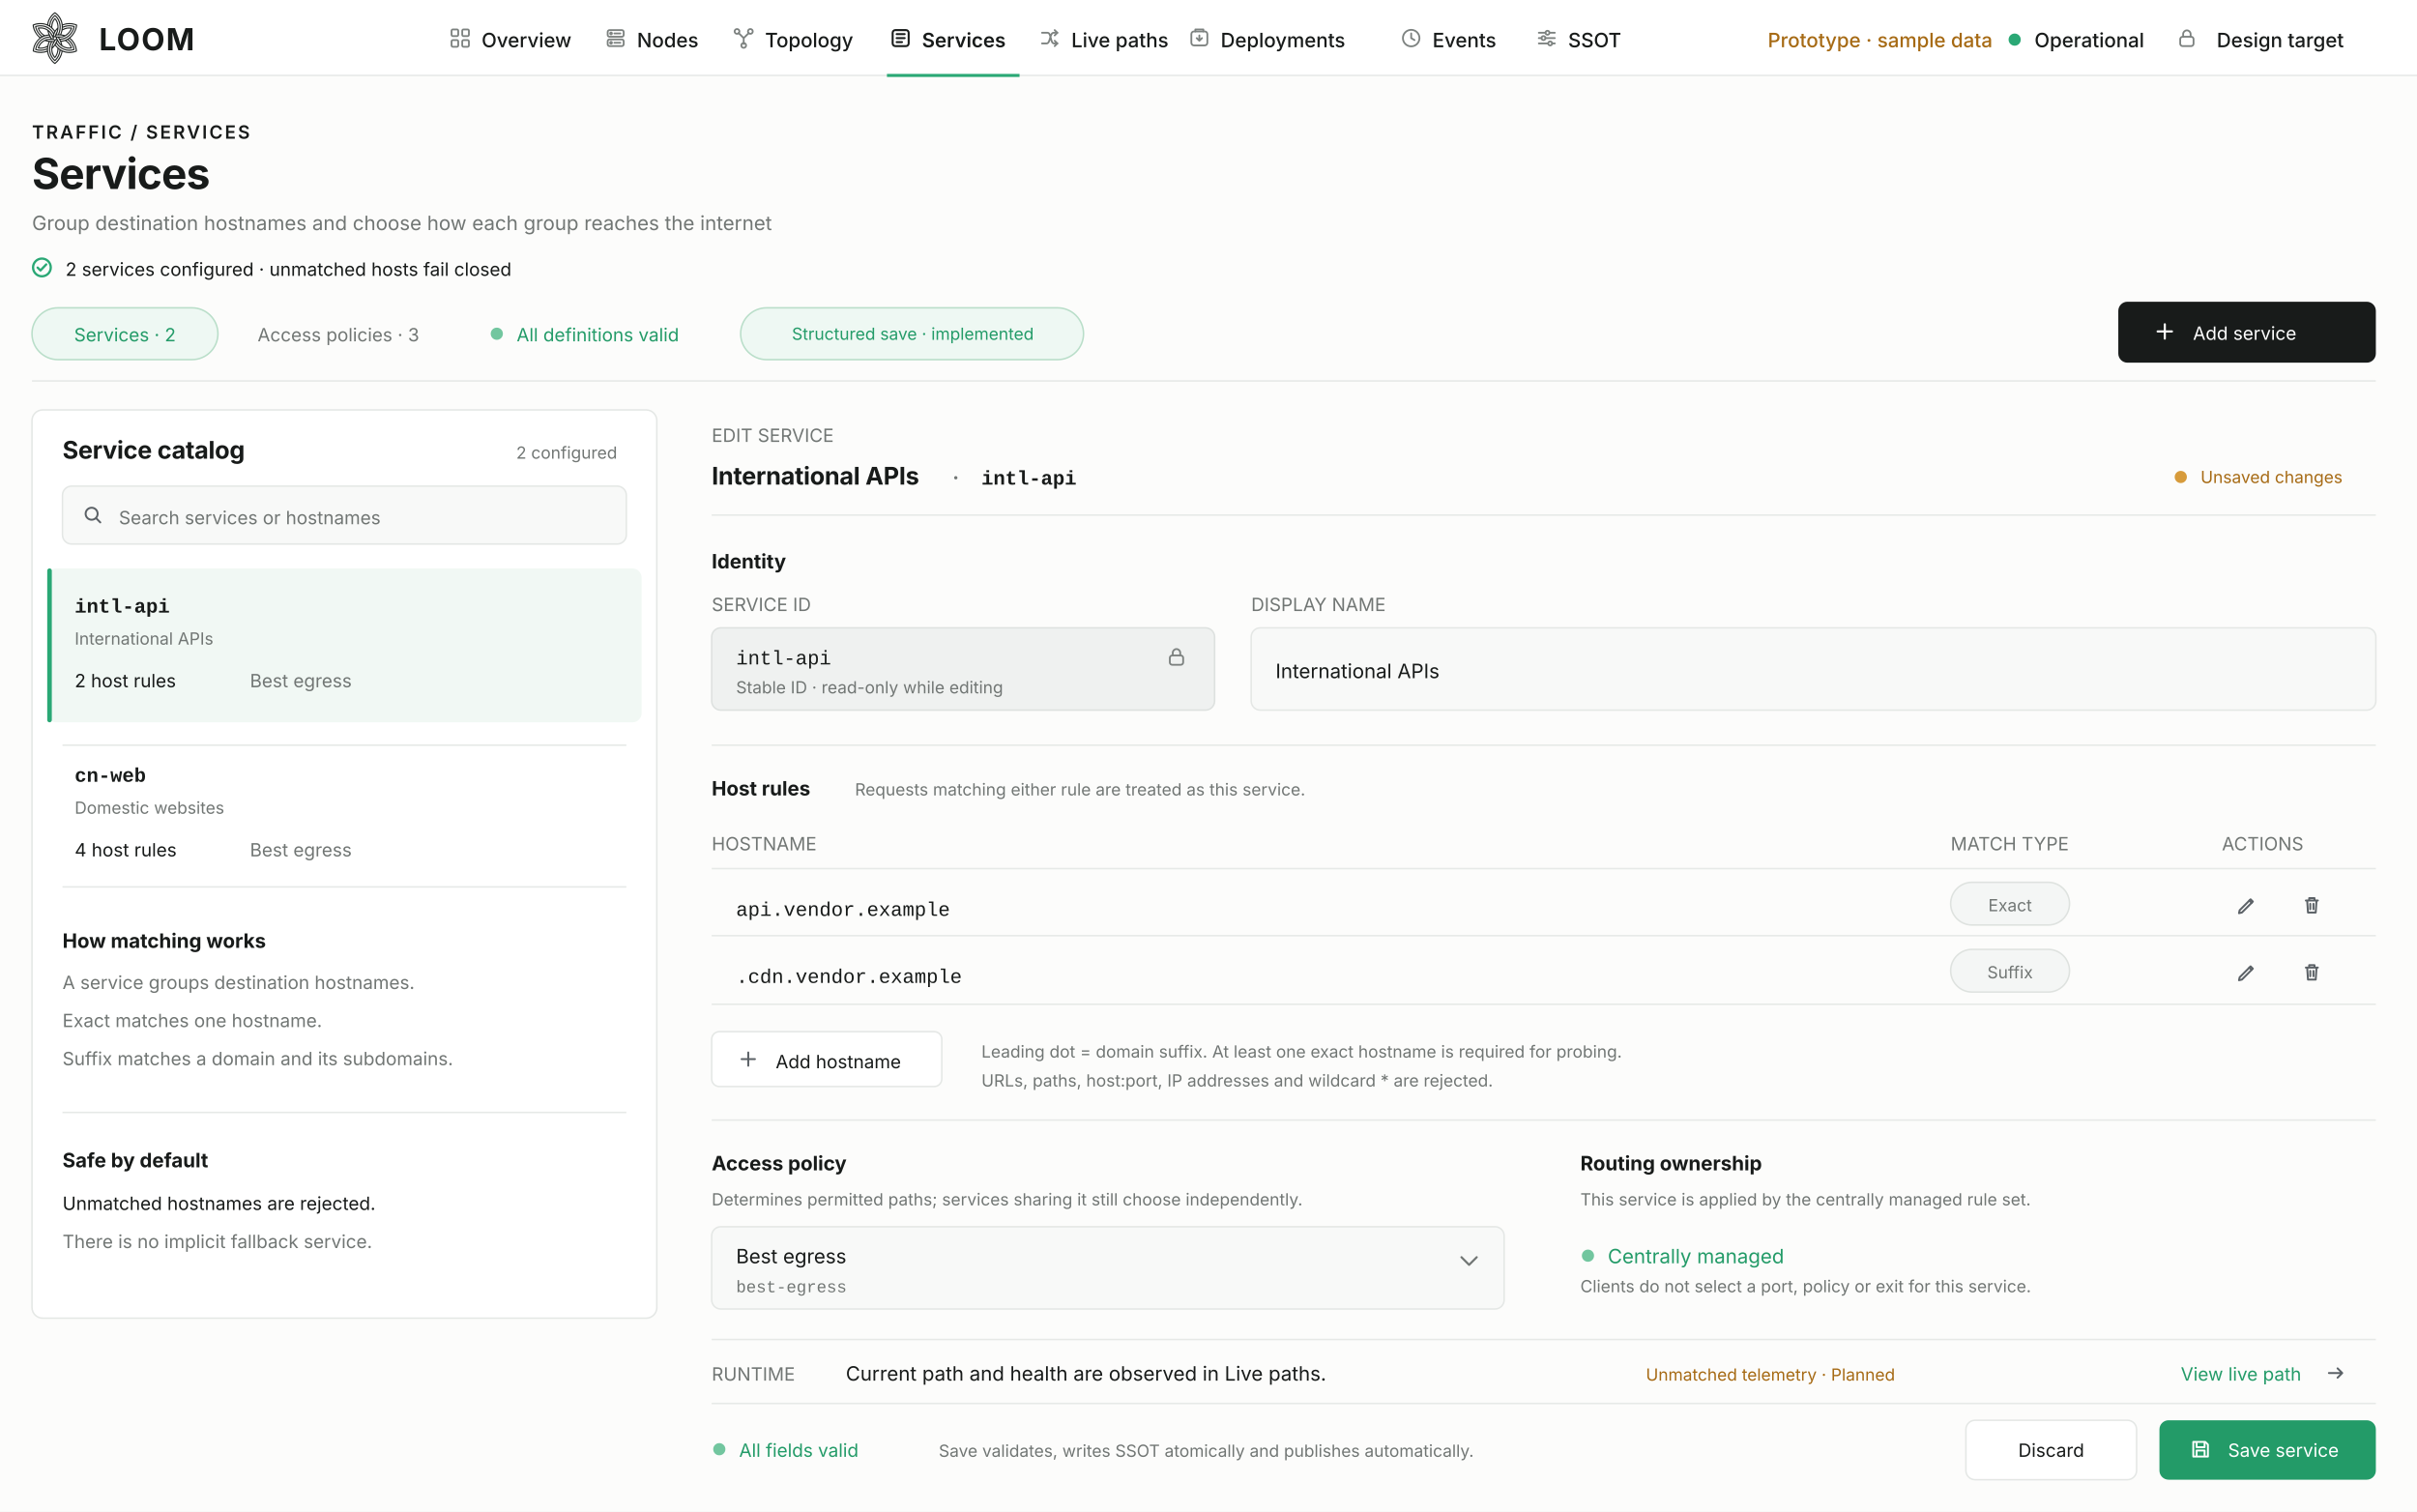
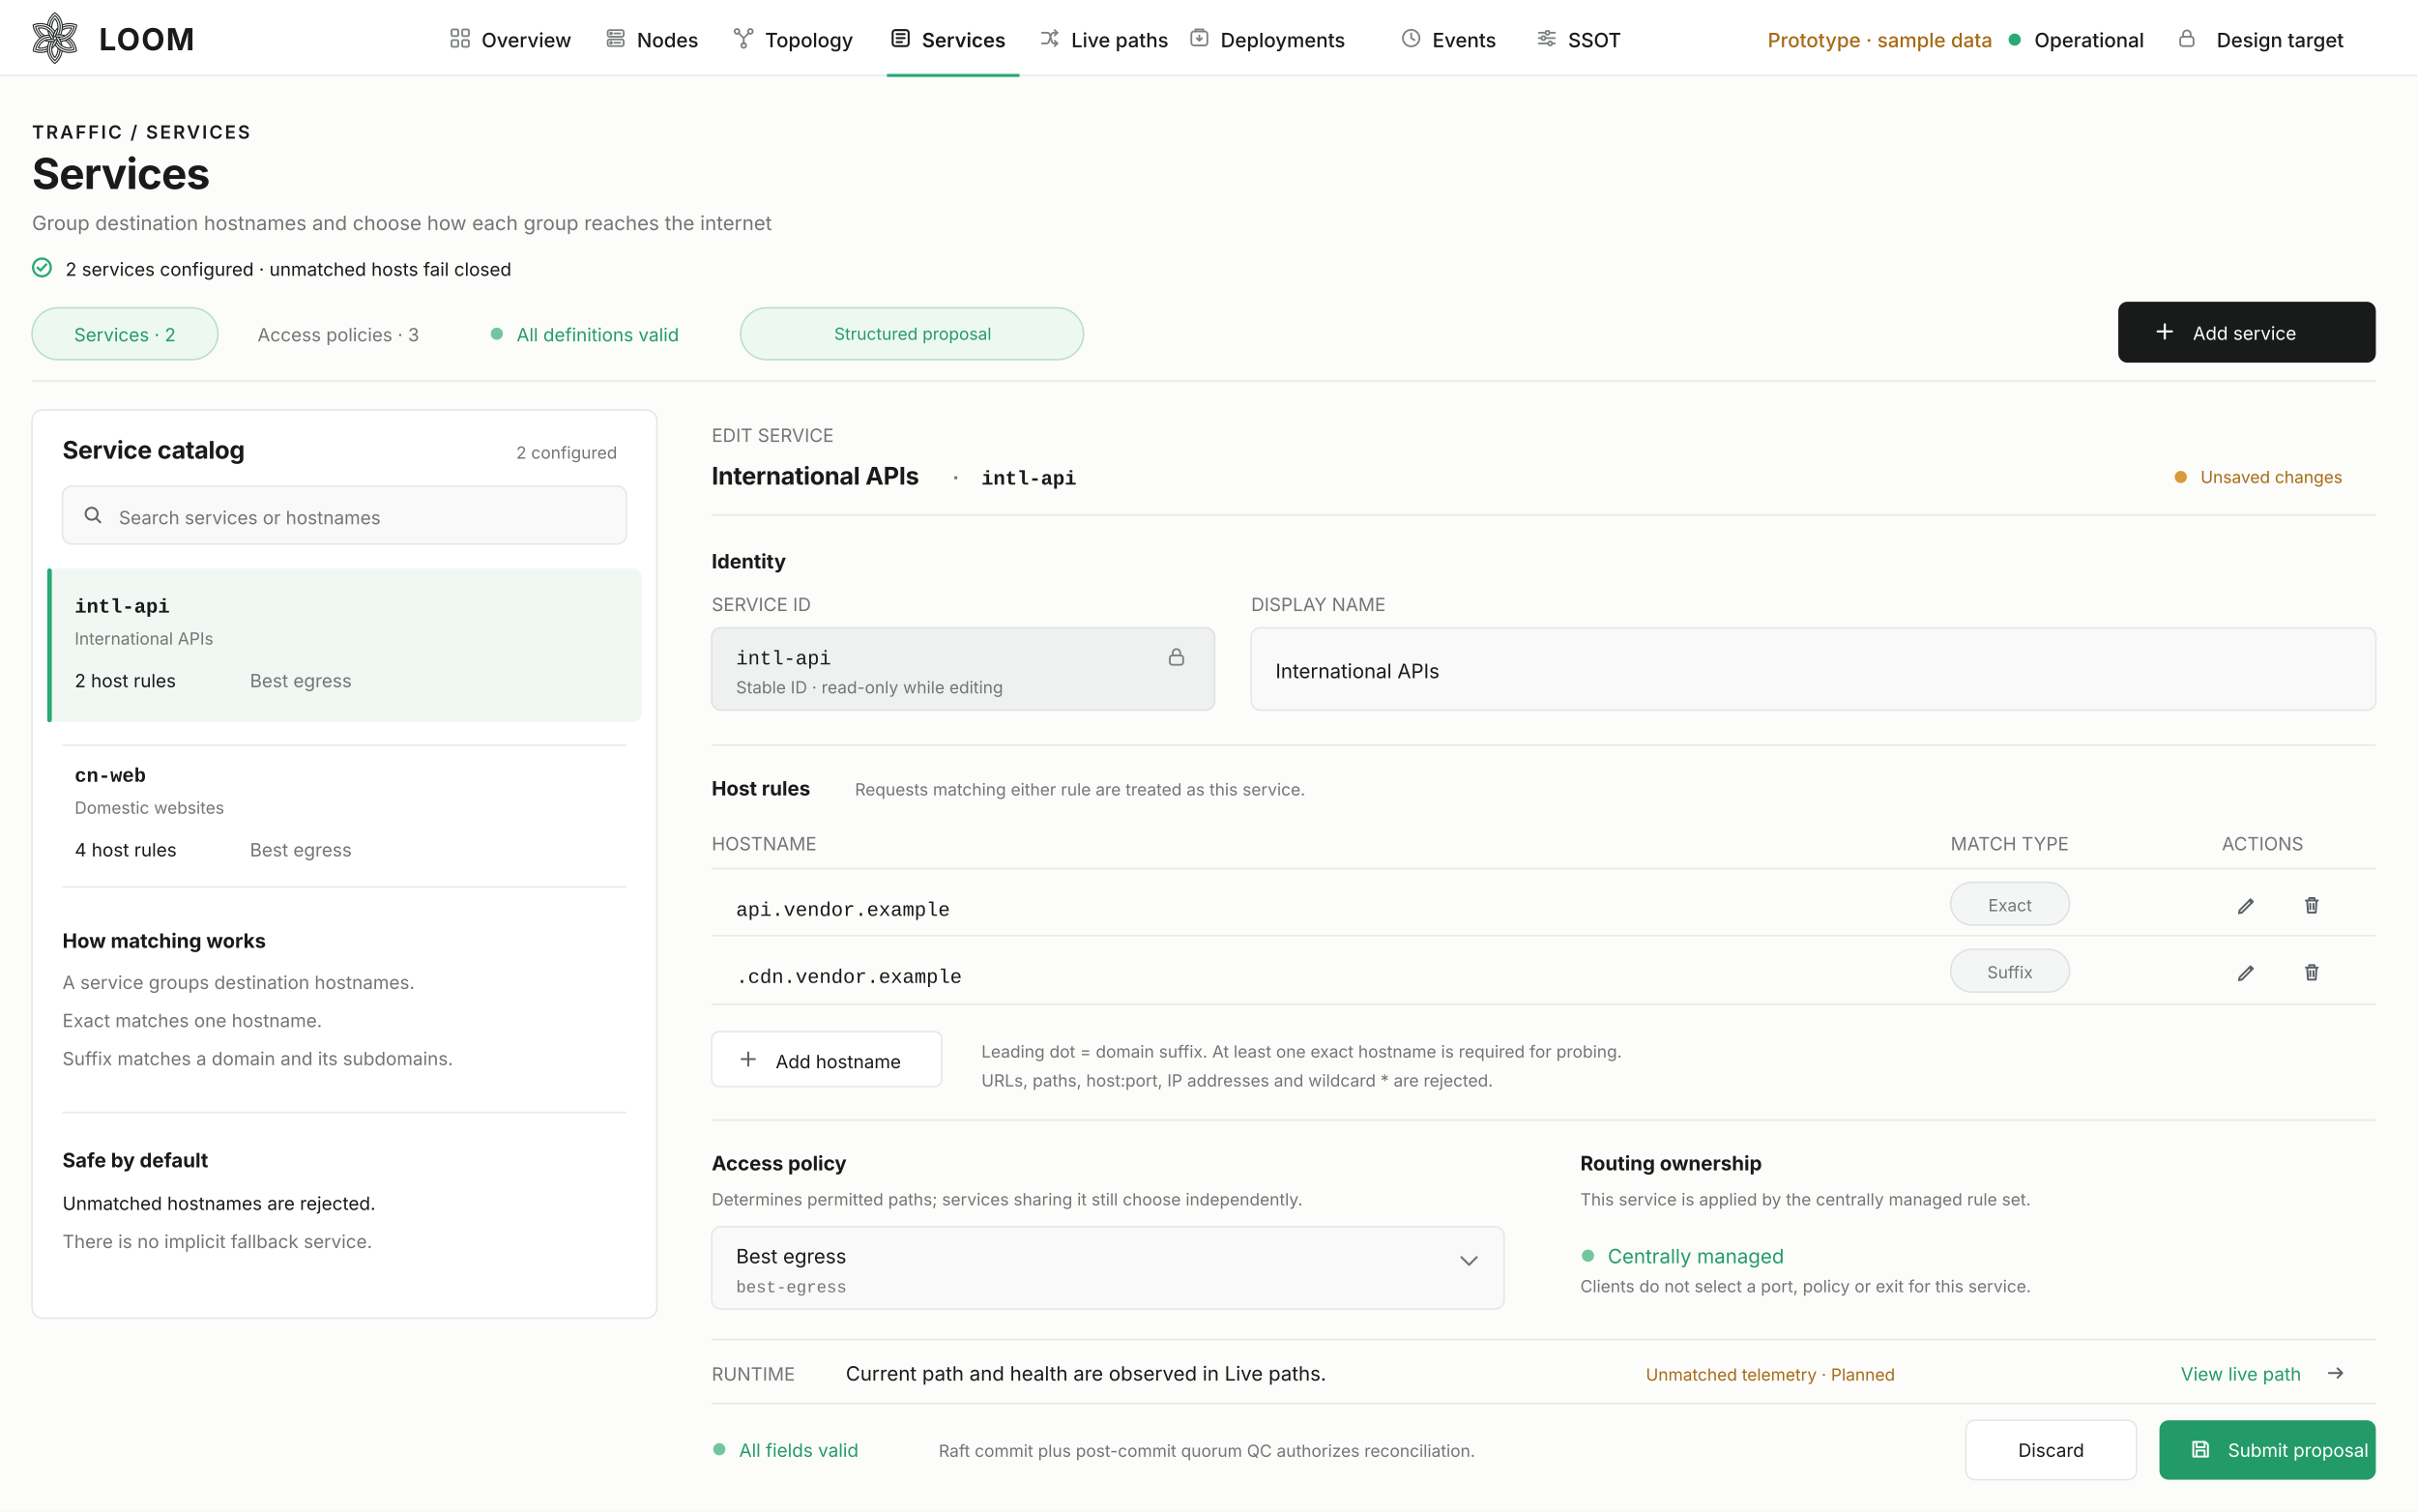
<svg xmlns="http://www.w3.org/2000/svg" width="1586" height="992" viewBox="0 0 1586 992" role="img" aria-labelledby="title description">
  <defs>
    <marker id="arrow-selected" markerWidth="7" markerHeight="7" refX="6" refY="3.5" orient="auto" markerUnits="strokeWidth">
      <path d="M0 0L7 3.5L0 7Z" fill="#2AA875" />
    </marker>
    <symbol id="icon-overview" viewBox="0 0 16 16">
      <rect x="1.5" y="1.5" width="5" height="5" rx="1" />
      <rect x="9.5" y="1.5" width="5" height="5" rx="1" />
      <rect x="1.5" y="9.5" width="5" height="5" rx="1" />
      <rect x="9.5" y="9.5" width="5" height="5" rx="1" />
    </symbol>
    <symbol id="icon-nodes" viewBox="0 0 16 16">
      <rect x="2" y="2" width="12" height="5" rx="1.4" />
      <rect x="2" y="9" width="12" height="5" rx="1.4" />
      <circle cx="4.5" cy="4.5" r=".7" />
      <circle cx="4.5" cy="11.5" r=".7" />
      <path d="M7 4.5h4.5M7 11.5h4.5" />
    </symbol>
    <symbol id="icon-topology" viewBox="0 0 16 16">
      <path d="M4.2 4.2L8 8m3.8-3.8L8 8m0 0v4.4" />
      <circle cx="3" cy="3" r="1.8" />
      <circle cx="13" cy="3" r="1.8" />
      <circle cx="8" cy="13.5" r="1.8" />
    </symbol>
    <symbol id="icon-services" viewBox="0 0 16 16">
      <rect x="2" y="2" width="12" height="12" rx="2" />
      <path d="M5 5h6M5 8h6M5 11h4" />
    </symbol>
    <symbol id="icon-traffic" viewBox="0 0 16 16">
      <path d="M2 4h4.2C9 4 8.2 12 11 12h2.5M2 12h3.5C8.4 12 7.7 4 10.7 4h2.8" />
      <path d="M11.5 2l2 2-2 2m0 4l2 2-2 2" />
    </symbol>
    <symbol id="icon-deployments" viewBox="0 0 16 16">
      <rect x="2" y="3" width="12" height="10.5" rx="2" />
      <path d="M5 3V1.5h6V3M8 6v4m-2-2 2 2 2-2" />
    </symbol>
    <symbol id="icon-events" viewBox="0 0 16 16">
      <circle cx="8" cy="8" r="6.2" />
      <path d="M8 4.5V8l2.5 1.5" />
    </symbol>
    <symbol id="icon-settings" viewBox="0 0 16 16">
      <path d="M2 4h5m3 0h4M2 8h2m3 0h7M2 12h7m3 0h2" />
      <circle cx="8.5" cy="4" r="1.5" />
      <circle cx="5.5" cy="8" r="1.5" />
      <circle cx="10.5" cy="12" r="1.5" />
    </symbol>
    <symbol id="icon-status-ok" viewBox="0 0 16 16">
      <circle cx="8" cy="8" r="6.2" />
      <path d="M5 8.1l2 2 4-4.2" />
    </symbol>
    <symbol id="icon-lock" viewBox="0 0 16 16">
      <rect x="3" y="7" width="10" height="7" rx="1.8" />
      <path d="M5.2 7V5a2.8 2.8 0 0 1 5.6 0v2" />
    </symbol>
    <symbol id="icon-refresh" viewBox="0 0 16 16">
      <path d="M13.6 5.8A6 6 0 1 0 14 9" />
      <path d="M10.8 2.7h3v3" />
    </symbol>
    <symbol id="icon-filter" viewBox="0 0 16 16">
      <path d="M2 3h12L9.5 8v4.2L6.5 14V8Z" />
    </symbol>
    <symbol id="icon-download" viewBox="0 0 16 16">
      <path d="M8 2v8m-3-3 3 3 3-3M2.5 13.5h11" />
    </symbol>
    <symbol id="icon-check" viewBox="0 0 16 16">
      <circle cx="8" cy="8" r="6" />
      <path d="M5 8l2 2 4-4" />
    </symbol>
    <symbol id="icon-save" viewBox="0 0 16 16">
      <path d="M2.5 2.5h9l2 2v9h-11Z" />
      <path d="M5 2.5v4h6v-4M5 13v-4h6v4" />
    </symbol>
    <symbol id="icon-plus" viewBox="0 0 16 16">
      <path d="M8 3v10M3 8h10" />
    </symbol>
    <symbol id="icon-search" viewBox="0 0 16 16">
      <circle cx="7" cy="7" r="4.5" />
      <path d="m10.5 10.5 3 3" />
    </symbol>
    <symbol id="icon-arrow-right" viewBox="0 0 16 16">
      <path d="M2.5 8h10M9 4.5 12.5 8 9 11.5" />
    </symbol>
    <symbol id="icon-edit" viewBox="0 0 16 16">
      <path d="M3 11.8 2.5 14l2.2-.5 8.2-8.2-1.7-1.7Z" />
      <path d="m10.3 4.5 1.7 1.7" />
    </symbol>
    <symbol id="icon-trash" viewBox="0 0 16 16">
      <path d="M3.5 4.5h9M6 4.5V2.7h4v1.8m1.5 0-.6 9h-5.8l-.6-9M6.8 7v4m2.4-4v4" />
    </symbol>
    <symbol id="icon-key" viewBox="0 0 16 16">
      <circle cx="5" cy="8" r="3" />
      <path d="M8 8h6m-2 0v2m-2-2v2" />
    </symbol>
    <symbol id="icon-copy" viewBox="0 0 16 16">
      <rect x="5" y="5" width="8" height="8" rx="1.5" />
      <path d="M3 10.5H2.5V3.5a1 1 0 0 1 1-1h7V3" />
    </symbol>
    <style>

      .ui { font-family: Inter, "Atkinson Hyperlegible Next", ui-sans-serif, system-ui, -apple-system, "Segoe UI", sans-serif; fill: #181B1A; }
      .mono { font-family: "Intel One Mono", "SFMono-Regular", Consolas, "Liberation Mono", monospace; }
      .muted { fill: #717674; }
      .faint { fill: #9BA09E; }
      .green { fill: #239B68; }
      .amber { fill: #A66A14; }
      .red { fill: #B84C4C; }
      .blue { fill: #477D9C; }
      .heading { font-size: 28px; font-weight: 700; letter-spacing: -0.45px; }
      .eyebrow { font-size: 12px; font-weight: 600; letter-spacing: 1.35px; }
      .section { font-size: 16px; font-weight: 650; letter-spacing: -0.15px; }
      .subsection { font-size: 13px; font-weight: 650; }
      .label { font-size: 13px; font-weight: 500; }
      .body { font-size: 13px; font-weight: 400; }
      .small { font-size: 12px; font-weight: 400; }
      .tiny { font-size: 11px; font-weight: 400; }
      .metric { font-size: 17px; font-weight: 650; }
      .wordmark { font-size: 20px; font-weight: 700; letter-spacing: 0.8px; }
      .nav { font-size: 13px; font-weight: 450; }
      .nav-icon { fill: none; stroke: #7D8280; stroke-width: 1.35; stroke-linecap: round; stroke-linejoin: round; }
      .nav-icon-active { fill: none; stroke: #181B1A; stroke-width: 1.5; stroke-linecap: round; stroke-linejoin: round; }
      .status-icon { fill: none; stroke: #2AA875; stroke-width: 1.6; stroke-linecap: round; stroke-linejoin: round; }
      .action-icon { fill: none; stroke: #5B6166; stroke-width: 1.45; stroke-linecap: round; stroke-linejoin: round; }
      .panel { fill: #FFFFFF; stroke: #E4E7E5; stroke-width: 1; }
      .panel-soft { fill: #F8F9F8; stroke: #E4E7E5; stroke-width: 1; }
      .rule { stroke: #E6E9E7; stroke-width: 1; }
      .rule-dark { stroke: #CBD0CD; stroke-width: 1; }
      .status-dot { fill: #2AA875; }
      .quiet-dot { fill: #72C69F; }
      .warn-dot { fill: #D79B3B; }
      .bad-dot { fill: #C65A5A; }
      .neutral-dot { fill: #A5AAA8; }
      .wg { fill: none; stroke: #A5AAA8; stroke-width: 1.25; stroke-linecap: round; }
      .candidate { fill: none; stroke: #B9BEBC; stroke-width: 1.35; stroke-dasharray: 5 6; stroke-linecap: round; }
      .selected { fill: none; stroke: #2AA875; stroke-width: 2; stroke-linecap: round; stroke-linejoin: round; marker-end: url(#arrow-selected); }
      .chip { fill: #F4F6F5; stroke: #DEE2DF; stroke-width: 1; }
      .chip-green { fill: #EEF8F3; stroke: #B9DEC9; stroke-width: 1; }
      .chip-amber { fill: #FFF8EB; stroke: #E7D3AB; stroke-width: 1; }
      .button { fill: #181B1A; }
      .button-green { fill: #239B68; }
      .button-disabled { fill: #EFF1F0; stroke: #DDE1DF; stroke-width: 1; }
      .code-bg { fill: #F7F8F7; stroke: #E4E7E5; stroke-width: 1; }
      .timeline { fill: none; stroke: #CBD0CD; stroke-width: 1.3; }
      .timeline-ok { fill: none; stroke: #2AA875; stroke-width: 1.7; }
      .stage-line { stroke: #2AA875; stroke-width: 1.5; }
      .route-dot { fill: #239B68; }
      .node-name { font-size: 14px; font-weight: 650; }

    </style>
  </defs>
  <rect width="1586" height="992" fill="#FCFCFB" />
  <rect x="0" y="0" width="1586" height="50" fill="#FFFFFF" />
  <line class="rule" x1="0" y1="49.5" x2="1586" y2="49.5" />
  <svg x="18" y="7" width="36" height="36" viewBox="127 112 1000 1000" preserveAspectRatio="xMidYMid meet" aria-label="Loom">
    <g transform="translate(0,1254) scale(1,-1)">
      <path d="M616 1108 c-67 -49 -118 -133 -129 -209 0 -6 0 -6 -14 -1 -75 27 -166 24 -239 -6 -13 -5 -14 -7 -11 -29 12 -80 53 -155 115 -211 l9 -8 -6 -5 c-61 -53 -100 -121 -114 -200 -5 -31 -5 -38 4 -42 57 -26 138 -34 203 -20 13 2 22 5 39 10 14 5 14 5 15 -2 9 -70 60 -155 121 -204 17 -15 18 -15 34 -2 47 37 87 93 107 151 7 20 16 52 16 60 0 4 1 4 12 0 72 -28 158 -27 236 3 17 6 17 7 15 27 -8 79 -49 159 -111 215 l-9 9 10 9 c61 53 105 139 114 219 2 15 1 16 -28 26 -75 25 -156 25 -227 -2 -4 -1 -8 -2 -8 -2 -1 0 -2 7 -3 15 -15 81 -60 152 -126 198 -12 9 -14 9 -25 1z M639 1084 c105 -82 142 -225 92 -356 -7 -18 -7 -17 -16 -17 -4 0 -8 1 -8 1 -1 1 1 7 4 15 32 78 30 170 -5 243 -16 35 -40 66 -68 88 -9 8 -11 8 -20 0 -47 -39 -82 -103 -93 -169 -1 -7 -2 -12 -2 -13 -1 0 -17 8 -17 9 -1 1 4 27 7 40 13 44 37 89 68 124 15 16 44 43 47 43 0 0 5 -3 11 -8z M638 1031 c77 -72 98 -200 50 -307 -3 -8 -5 -11 -7 -12 -2 -1 -17 -1 -18 0 -1 0 2 6 5 12 44 94 31 213 -31 278 -10 11 -12 10 -29 -12 -26 -36 -44 -83 -47 -128 0 -6 -1 -11 -1 -11 -1 0 -6 4 -16 11 -4 3 2 39 12 67 13 41 41 84 68 108 4 4 3 4 14 -6z M635 973 c24 -33 37 -74 40 -124 l0 -15 -10 -10 c-11 -11 -23 -25 -32 -38 -6 -8 -5 -9 -13 3 -9 13 -19 24 -30 36 l-10 10 0 13 c3 48 18 94 42 128 6 7 6 7 13 -3z M413 893 c79 -13 148 -56 193 -118 12 -17 11 -15 6 -26 -3 -6 -5 -10 -5 -10 0 0 -4 6 -9 13 -66 103 -190 147 -314 114 -20 -6 -21 -6 -14 -34 15 -60 54 -120 102 -158 9 -8 9 -7 0 -12 -9 -6 -8 -6 -18 2 -57 48 -97 120 -110 196 -2 14 -3 13 7 16 22 9 53 16 85 19 13 2 61 0 77 -2z M923 895 c30 -3 83 -16 89 -22 2 -2 -7 -43 -14 -64 -34 -100 -109 -176 -200 -203 -23 -7 -59 -13 -61 -11 -2 2 -8 16 -8 16 0 1 7 2 16 2 74 9 136 45 185 108 27 35 49 81 57 120 4 17 3 19 -13 24 -62 19 -135 15 -193 -9 -9 -4 -9 -5 -9 7 l0 10 9 3 c25 10 56 17 83 19 9 1 50 1 59 0z M400 854 c70 -9 134 -47 176 -104 7 -11 21 -34 21 -36 0 -2 -6 -24 -7 -25 0 -1 -4 5 -8 13 -38 76 -106 124 -190 134 -14 2 -49 1 -62 -1 -16 -3 -18 -5 -12 -21 14 -42 48 -88 87 -117 7 -5 13 -10 13 -10 0 -1 -17 -9 -18 -9 -5 0 -42 35 -56 52 -24 29 -46 72 -54 105 -3 11 -3 10 11 14 30 8 67 10 99 5z M926 854 c13 -1 39 -7 40 -9 2 -2 -8 -34 -17 -55 -43 -93 -125 -152 -220 -158 l-11 0 -6 9 c-3 5 -5 9 -5 9 0 1 8 1 18 1 56 0 107 23 153 69 29 29 59 79 63 104 1 10 -11 13 -53 12 -42 0 -71 -6 -107 -24 -12 -6 -11 -6 -10 5 1 4 1 9 1 10 0 3 1 3 13 8 45 19 93 26 141 19z M391 816 c30 -3 68 -16 91 -32 l6 -3 4 -15 c4 -16 10 -34 16 -47 4 -11 4 -11 -3 -11 -12 -2 -37 -6 -48 -9 -16 -4 -14 -4 -26 4 -38 25 -67 57 -86 96 -7 15 -7 16 0 17 10 1 36 1 46 0z M914 816 c3 -2 2 -5 -4 -18 -19 -39 -53 -75 -89 -97 l-8 -5 -11 3 c-15 4 -33 8 -45 9 -6 1 -11 2 -11 2 -1 0 1 7 4 14 6 17 12 36 15 48 l1 9 9 5 c27 15 55 25 85 30 10 1 51 1 54 0z M669 789 c-4 -19 -7 -27 -14 -39 -10 -18 -20 -39 -29 -64 -1 -4 -2 -5 -10 -9 -9 -5 -9 -5 -5 11 10 40 28 75 51 103 10 12 10 12 7 -2z M529 746 c14 -16 17 -20 25 -37 8 -17 22 -42 30 -54 5 -9 6 -24 1 -26 -7 -2 -13 5 -35 46 -15 28 -35 75 -35 83 0 2 7 -4 14 -12z M721 691 c25 -1 43 -3 61 -8 4 0 2 -2 -8 -5 -19 -6 -28 -7 -48 -6 -12 1 -29 1 -46 1 -36 -1 -37 -1 -33 11 2 7 1 6 24 7 12 0 23 1 26 1 2 0 13 0 24 -1z M525 681 c5 -10 5 -10 -7 -10 -120 -9 -223 -101 -248 -221 -4 -22 -4 -23 11 -28 61 -19 132 -16 192 7 5 2 9 3 10 3 0 0 0 -5 0 -10 l1 -9 -9 -4 c-62 -24 -145 -25 -216 -1 -17 5 -16 4 -14 15 15 104 74 190 160 235 34 17 63 25 108 30 8 1 7 2 12 -7z M638 655 l9 -4 0 -10 c1 -13 2 -12 -10 -19 l-9 -6 -10 6 -9 6 -1 11 0 11 9 5 c12 6 11 6 21 0z M683 651 c0 -1 6 -10 12 -21 18 -30 29 -54 39 -82 6 -19 6 -19 -4 -9 -16 16 -22 25 -30 42 -7 14 -25 48 -30 54 -2 3 -3 15 -1 16 1 2 13 1 14 0z M546 642 c3 -5 5 -9 5 -9 0 -1 -7 -1 -16 -1 -94 0 -185 -66 -216 -155 -7 -22 -6 -23 23 -27 44 -5 89 3 131 21 7 3 13 6 13 6 0 -1 -1 -5 -1 -11 l-1 -11 -11 -5 c-53 -22 -115 -26 -174 -12 -11 3 -10 3 -9 10 8 39 30 82 58 115 44 53 119 88 184 88 l9 0 5 -9z M902 622 c45 -39 79 -92 96 -151 5 -19 10 -43 10 -51 l1 -7 -14 -5 c-89 -30 -180 -22 -253 22 -40 25 -68 49 -93 83 l-7 10 4 7 c7 13 6 12 12 3 73 -104 198 -148 317 -110 12 4 13 4 8 27 -9 42 -31 88 -59 123 -8 10 -33 35 -42 41 -6 5 -6 5 2 11 9 6 8 6 18 -3z M542 610 c10 -1 27 -1 38 -1 l20 0 8 -5 c4 -2 8 -4 8 -5 0 0 -1 -2 -2 -4 l-1 -4 -43 0 c-45 1 -55 2 -81 7 -8 1 -14 3 -15 3 0 1 15 6 27 8 15 3 15 3 20 2 2 0 11 0 21 -1z M661 609 c5 -9 -53 -107 -73 -125 -3 -3 -3 0 1 14 4 17 8 26 14 37 12 18 31 52 34 60 1 2 4 5 11 10 11 7 11 7 13 4z M863 604 c48 -36 83 -90 98 -148 2 -7 3 -14 3 -14 -1 -1 -5 -3 -11 -4 -90 -23 -180 3 -247 69 -17 18 -42 51 -42 56 0 2 9 20 10 20 0 0 3 -4 5 -8 36 -66 102 -112 177 -124 12 -2 51 -2 64 0 19 4 21 5 17 17 -15 50 -55 103 -97 128 -1 1 -2 2 -2 2 0 1 17 10 19 10 0 0 3 -2 6 -4z M458 585 c12 -4 37 -9 48 -11 8 0 7 0 3 -10 -5 -13 -13 -36 -16 -49 -3 -13 -2 -12 -19 -21 -38 -19 -72 -26 -112 -25 -22 1 -23 1 -23 5 3 13 23 45 41 67 16 18 58 49 64 48 1 -1 7 -2 14 -4z M824 583 c35 -22 63 -53 81 -89 6 -12 11 -22 10 -23 -4 -3 -47 -2 -68 2 -26 5 -69 24 -82 35 0 1 -2 8 -4 17 -2 9 -6 23 -10 32 -6 19 -6 18 1 19 14 1 57 11 59 13 1 1 4 0 13 -6z M553 570 c1 -1 1 -2 -2 -7 -11 -21 -21 -55 -26 -82 -15 -86 17 -180 82 -245 20 -20 19 -20 40 0 44 45 71 101 82 165 1 6 2 11 2 11 0 1 4 -1 9 -4 l8 -4 0 -5 c-11 -74 -51 -146 -110 -198 -12 -10 -10 -10 -21 -1 -77 65 -122 167 -113 259 3 34 14 74 26 103 l4 9 9 0 c5 0 9 0 10 -1z M597 570 c0 -1 -4 -9 -8 -18 -43 -88 -35 -184 20 -258 15 -20 17 -21 27 -10 30 33 52 90 57 145 0 11 0 11 10 3 10 -7 9 -6 7 -19 -7 -62 -34 -117 -76 -161 l-7 -7 -8 8 c-51 50 -82 131 -77 200 3 35 12 70 28 103 l7 14 10 0 c5 0 10 0 10 0z M639 493 c5 -6 14 -17 22 -24 l13 -14 0 -8 c0 -44 -14 -93 -38 -130 -9 -14 -9 -14 -13 -8 -26 35 -42 84 -42 127 l0 11 12 12 c11 12 22 25 31 38 3 4 6 7 6 7 0 0 4 -5 9 -11z" fill="#252927" fill-rule="evenodd" clip-rule="evenodd" />
    </g>
  </svg>
  <text class="ui wordmark" x="65" y="33">LOOM</text>
  <g class="ui nav">
    <use href="#icon-overview" x="295" y="18" width="14" height="14" class="nav-icon" />
    <text x="316" y="31">Overview</text>
    <use href="#icon-nodes" x="397" y="18" width="14" height="14" class="nav-icon" />
    <text x="418" y="31">Nodes</text>
    <use href="#icon-topology" x="481" y="18" width="14" height="14" class="nav-icon" />
    <text x="502" y="31">Topology</text>
    <use href="#icon-services" x="584" y="18" width="14" height="14" class="nav-icon-active" />
    <text x="605" y="31" font-weight="600">Services</text>
    <use href="#icon-traffic" x="682" y="18" width="14" height="14" class="nav-icon" />
    <text x="703" y="31">Live paths</text>
    <use href="#icon-deployments" x="780" y="18" width="14" height="14" class="nav-icon" />
    <text x="801" y="31">Deployments</text>
    <use href="#icon-events" x="919" y="18" width="14" height="14" class="nav-icon" />
    <text x="940" y="31">Events</text>
    <use href="#icon-settings" x="1008" y="18" width="14" height="14" class="nav-icon" />
    <text x="1029" y="31">SSOT</text>
  </g>
  <line x1="582" y1="49.5" x2="669" y2="49.5" stroke="#2AA875" stroke-width="2" />
  <g class="ui nav">
    <text class="amber" x="1160" y="31">Prototype · sample data</text>
    <circle class="status-dot" cx="1322" cy="26" r="4" />
    <text x="1335" y="31">Operational</text>
    <use href="#icon-lock" x="1428" y="18" width="14" height="14" class="nav-icon" />
    <text x="1538" y="31" text-anchor="end">Design target</text>
  </g>
  <g class="ui">
    <text class="eyebrow" x="21" y="91">TRAFFIC / SERVICES</text>
    <text class="heading" x="21" y="124">Services</text>
    <text class="body muted" x="21" y="151">Group destination hostnames and choose how each group reaches the internet</text>
    <use href="#icon-status-ok" x="20" y="168" width="15" height="15" class="status-icon" />
    <text class="small" x="43" y="181">2 services configured · unmatched hosts fail closed</text>
  </g>
  <g class="ui">
    <rect class="chip-green" x="21" y="202" width="122" height="34" rx="17" />
    <text class="small green" x="82" y="224" text-anchor="middle">Services · 2</text>
    <text class="small muted" x="169" y="224">Access policies · 3</text>
    <circle class="quiet-dot" cx="326" cy="219" r="4" />
    <text class="small green" x="339" y="224">All definitions valid</text>
    <rect class="chip-green" x="486" y="202" width="225" height="34" rx="17" />
-     <text class="tiny green" x="599" y="223" text-anchor="middle">Structured save · implemented</text>
+     <text class="tiny green" x="599" y="223" text-anchor="middle">Structured proposal</text>
    <rect class="button" x="1390" y="198" width="169" height="40" rx="6" />
    <use href="#icon-plus" x="1413" y="210" width="15" height="15" stroke="#FFFFFF" fill="none" stroke-width="1.5" stroke-linecap="round" />
    <text class="small" x="1439" y="223" fill="#FFFFFF">Add service</text>
  </g>
  <line class="rule" x1="21" y1="250" x2="1559" y2="250" />
  <rect class="panel" x="21" y="269" width="410" height="596" rx="7" />
  <g class="ui">
    <text class="section" x="41" y="301">Service catalog</text>
    <text class="tiny muted" x="405" y="301" text-anchor="end">2 configured</text>
    <rect class="panel-soft" x="41" y="319" width="370" height="38" rx="6" />
    <use href="#icon-search" x="54" y="331" width="14" height="14" class="action-icon" />
    <text class="small muted" x="78" y="344">Search services or hostnames</text>
    <rect x="31" y="373" width="390" height="101" rx="6" fill="#F1F8F4" />
    <rect x="31" y="373" width="3" height="101" rx="1.5" fill="#2AA875" />
    <text class="subsection mono" x="49" y="402">intl-api</text>
    <text class="tiny muted" x="49" y="423">International APIs</text>
    <text class="small" x="49" y="451">2 host rules</text>
    <text class="small muted" x="164" y="451">Best egress</text>
    <text class="subsection mono" x="49" y="513">cn-web</text>
    <text class="tiny muted" x="49" y="534">Domestic websites</text>
    <text class="small" x="49" y="562">4 host rules</text>
    <text class="small muted" x="164" y="562">Best egress</text>
    <line class="rule" x1="41" y1="489" x2="411" y2="489" />
    <line class="rule" x1="41" y1="582" x2="411" y2="582" />
    <text class="subsection" x="41" y="622">How matching works</text>
    <text class="small muted" x="41" y="649">A service groups destination hostnames.</text>
    <text class="small muted" x="41" y="674">Exact matches one hostname.</text>
    <text class="small muted" x="41" y="699">Suffix matches a domain and its subdomains.</text>
    <line class="rule" x1="41" y1="730" x2="411" y2="730" />
    <text class="subsection" x="41" y="766">Safe by default</text>
    <text class="small" x="41" y="794">Unmatched hostnames are rejected.</text>
    <text class="small muted" x="41" y="819">There is no implicit fallback service.</text>
  </g>
  <g class="ui">
    <text class="small muted" x="467" y="290">EDIT SERVICE</text>
    <text class="section" x="467" y="318">International APIs</text>
    <text class="subsection muted" x="625" y="318">·</text>
    <text class="subsection mono" x="644" y="318">intl-api</text>
    <circle class="warn-dot" cx="1431" cy="313" r="4" />
    <text class="tiny amber" x="1444" y="317">Unsaved changes</text>
    <line class="rule" x1="467" y1="338" x2="1559" y2="338" />
    <text class="subsection" x="467" y="373">Identity</text>
    <text class="small muted" x="467" y="401">SERVICE ID</text>
    <text class="small muted" x="821" y="401">DISPLAY NAME</text>
    <rect class="button-disabled" x="467" y="412" width="330" height="54" rx="6" />
    <text class="body mono" x="483" y="436">intl-api</text>
    <text class="tiny muted" x="483" y="455">Stable ID · read-only while editing</text>
    <use href="#icon-lock" x="765" y="424" width="14" height="14" class="nav-icon" />
    <rect class="panel-soft" x="821" y="412" width="738" height="54" rx="6" />
    <text class="body" x="837" y="445">International APIs</text>
    <line class="rule" x1="467" y1="489" x2="1559" y2="489" />
    <text class="subsection" x="467" y="522">Host rules</text>
    <text class="tiny muted" x="561" y="522">Requests matching either rule are treated as this service.</text>
    <text class="small muted" x="467" y="558">HOSTNAME</text>
    <text class="small muted" x="1280" y="558">MATCH TYPE</text>
    <text class="small muted" x="1458" y="558">ACTIONS</text>
    <line class="rule" x1="467" y1="570" x2="1559" y2="570" />
    <text class="body mono" x="483" y="601">api.vendor.example</text>
    <rect class="chip" x="1280" y="579" width="78" height="28" rx="14" />
    <text class="tiny muted" x="1319" y="598" text-anchor="middle">Exact</text>
    <use href="#icon-edit" x="1467" y="587" width="14" height="14" class="action-icon" aria-label="Edit api.vendor.example" />
    <use href="#icon-trash" x="1510" y="587" width="14" height="14" class="action-icon" aria-label="Remove api.vendor.example" />
    <line class="rule" x1="467" y1="614" x2="1559" y2="614" />
    <text class="body mono" x="483" y="645">.cdn.vendor.example</text>
    <rect class="chip" x="1280" y="623" width="78" height="28" rx="14" />
    <text class="tiny muted" x="1319" y="642" text-anchor="middle">Suffix</text>
    <use href="#icon-edit" x="1467" y="631" width="14" height="14" class="action-icon" aria-label="Edit .cdn.vendor.example" />
    <use href="#icon-trash" x="1510" y="631" width="14" height="14" class="action-icon" aria-label="Remove .cdn.vendor.example" />
    <line class="rule" x1="467" y1="659" x2="1559" y2="659" />
    <rect class="panel" x="467" y="677" width="151" height="36" rx="5" />
    <use href="#icon-plus" x="484" y="688" width="14" height="14" class="action-icon" />
    <text class="small" x="509" y="701">Add hostname</text>
    <text class="tiny muted" x="644" y="694">Leading dot = domain suffix. At least one exact hostname is required for probing.</text>
    <text class="tiny muted" x="644" y="713">URLs, paths, host:port, IP addresses and wildcard * are rejected.</text>
    <line class="rule" x1="467" y1="735" x2="1559" y2="735" />
    <text class="subsection" x="467" y="768">Access policy</text>
    <text class="tiny muted" x="467" y="791">Determines permitted paths; services sharing it still choose independently.</text>
    <rect class="panel-soft" x="467" y="805" width="520" height="54" rx="6" />
    <text class="body" x="483" y="829">Best egress</text>
    <text class="tiny muted mono" x="483" y="848">best-egress</text>
    <path d="M959 825l5 5 5-5" fill="none" stroke="#717674" stroke-width="1.4" stroke-linecap="round" stroke-linejoin="round" />
    <text class="subsection" x="1037" y="768">Routing ownership</text>
    <text class="tiny muted" x="1037" y="791">This service is applied by the centrally managed rule set.</text>
    <circle class="quiet-dot" cx="1042" cy="824" r="4" />
    <text class="body green" x="1055" y="829">Centrally managed</text>
    <text class="tiny muted" x="1037" y="848">Clients do not select a port, policy or exit for this service.</text>
    <line class="rule" x1="467" y1="879" x2="1559" y2="879" />
    <text class="small muted" x="467" y="906">RUNTIME</text>
    <text class="body" x="555" y="906">Current path and health are observed in Live paths.</text>
    <text class="tiny amber" x="1080" y="906">Unmatched telemetry · Planned</text>
    <text class="small green" x="1431" y="906">View live path</text>
    <use href="#icon-arrow-right" x="1526" y="894" width="14" height="14" class="action-icon" />
    <line class="rule" x1="467" y1="921" x2="1559" y2="921" />
    <circle class="quiet-dot" cx="472" cy="951" r="4" />
    <text class="small green" x="485" y="956">All fields valid</text>
-     <text class="tiny muted" x="616" y="956">Save validates, writes SSOT atomically and publishes automatically.</text>
+     <text class="tiny muted" x="616" y="956">Raft commit plus post-commit quorum QC authorizes reconciliation.</text>
    <rect class="panel" x="1290" y="932" width="112" height="39" rx="6" />
    <text class="small" x="1346" y="956" text-anchor="middle">Discard</text>
    <rect class="button-green" x="1417" y="932" width="142" height="39" rx="6" />
    <use href="#icon-save" x="1437" y="944" width="14" height="14" stroke="#FFFFFF" fill="none" stroke-width="1.4" stroke-linejoin="round" />
-     <text class="small" x="1462" y="956" fill="#FFFFFF">Save service</text>
+     <text class="small" x="1462" y="956" fill="#FFFFFF">Submit proposal</text>
  </g>
</svg>
